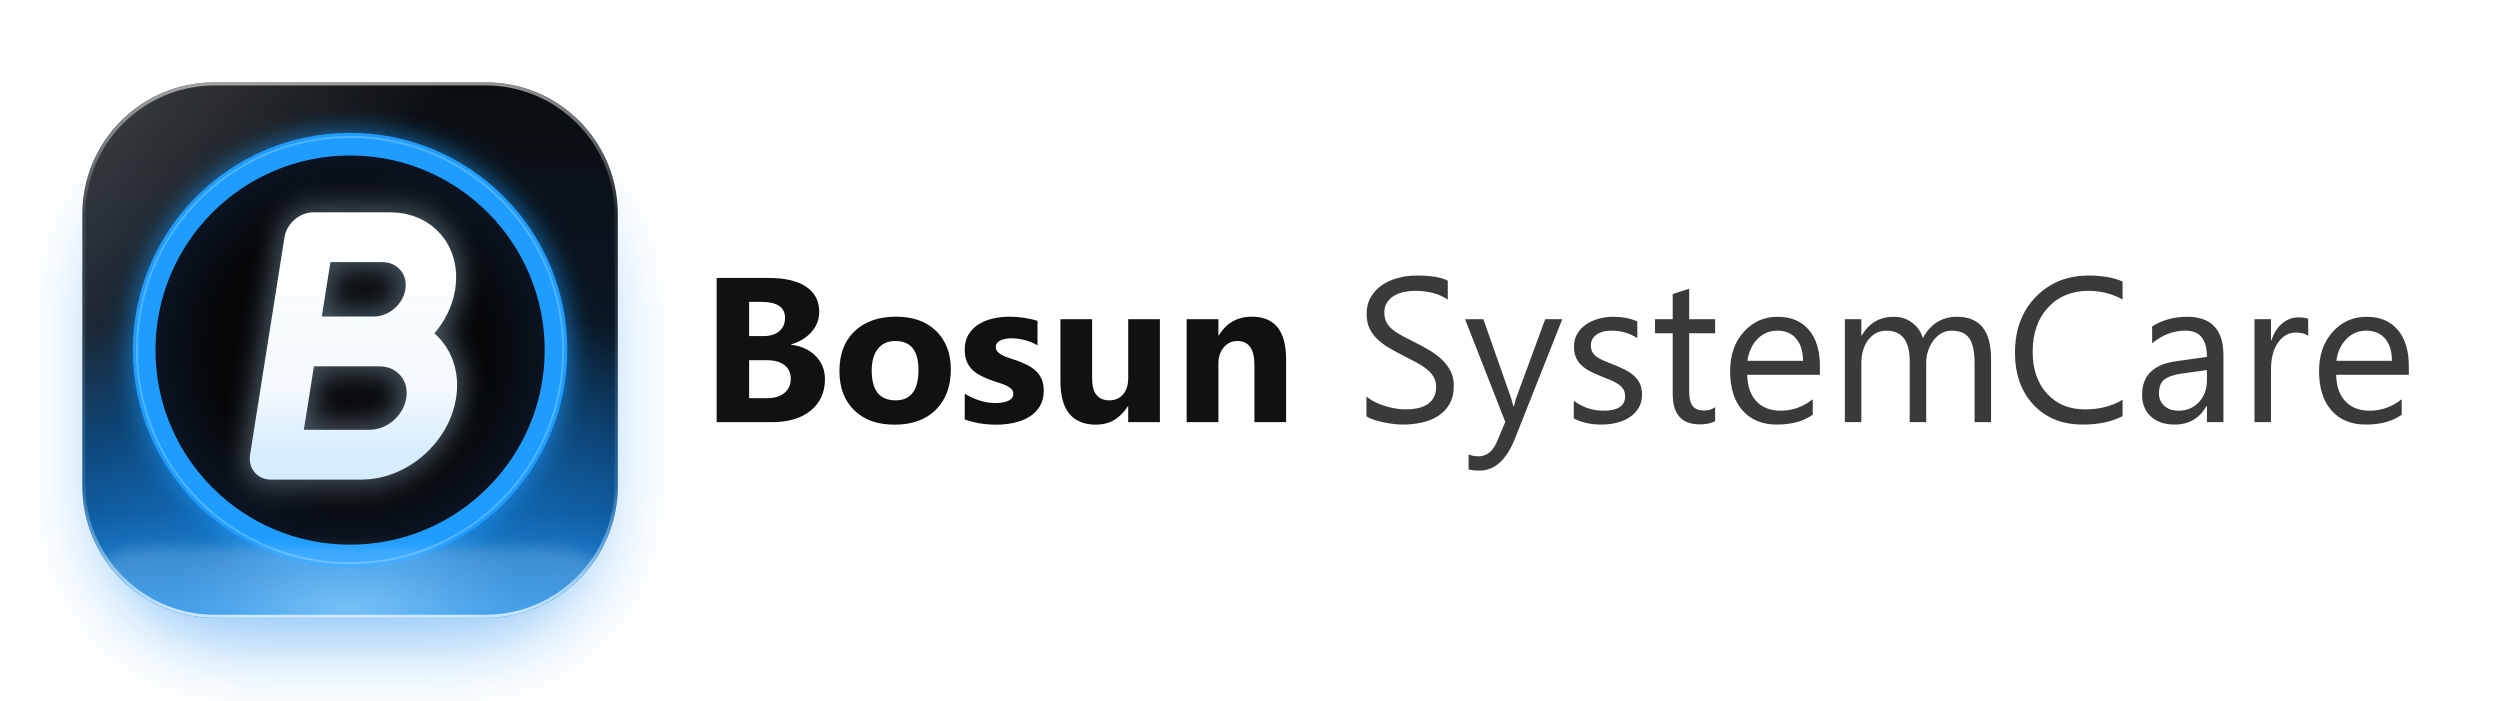
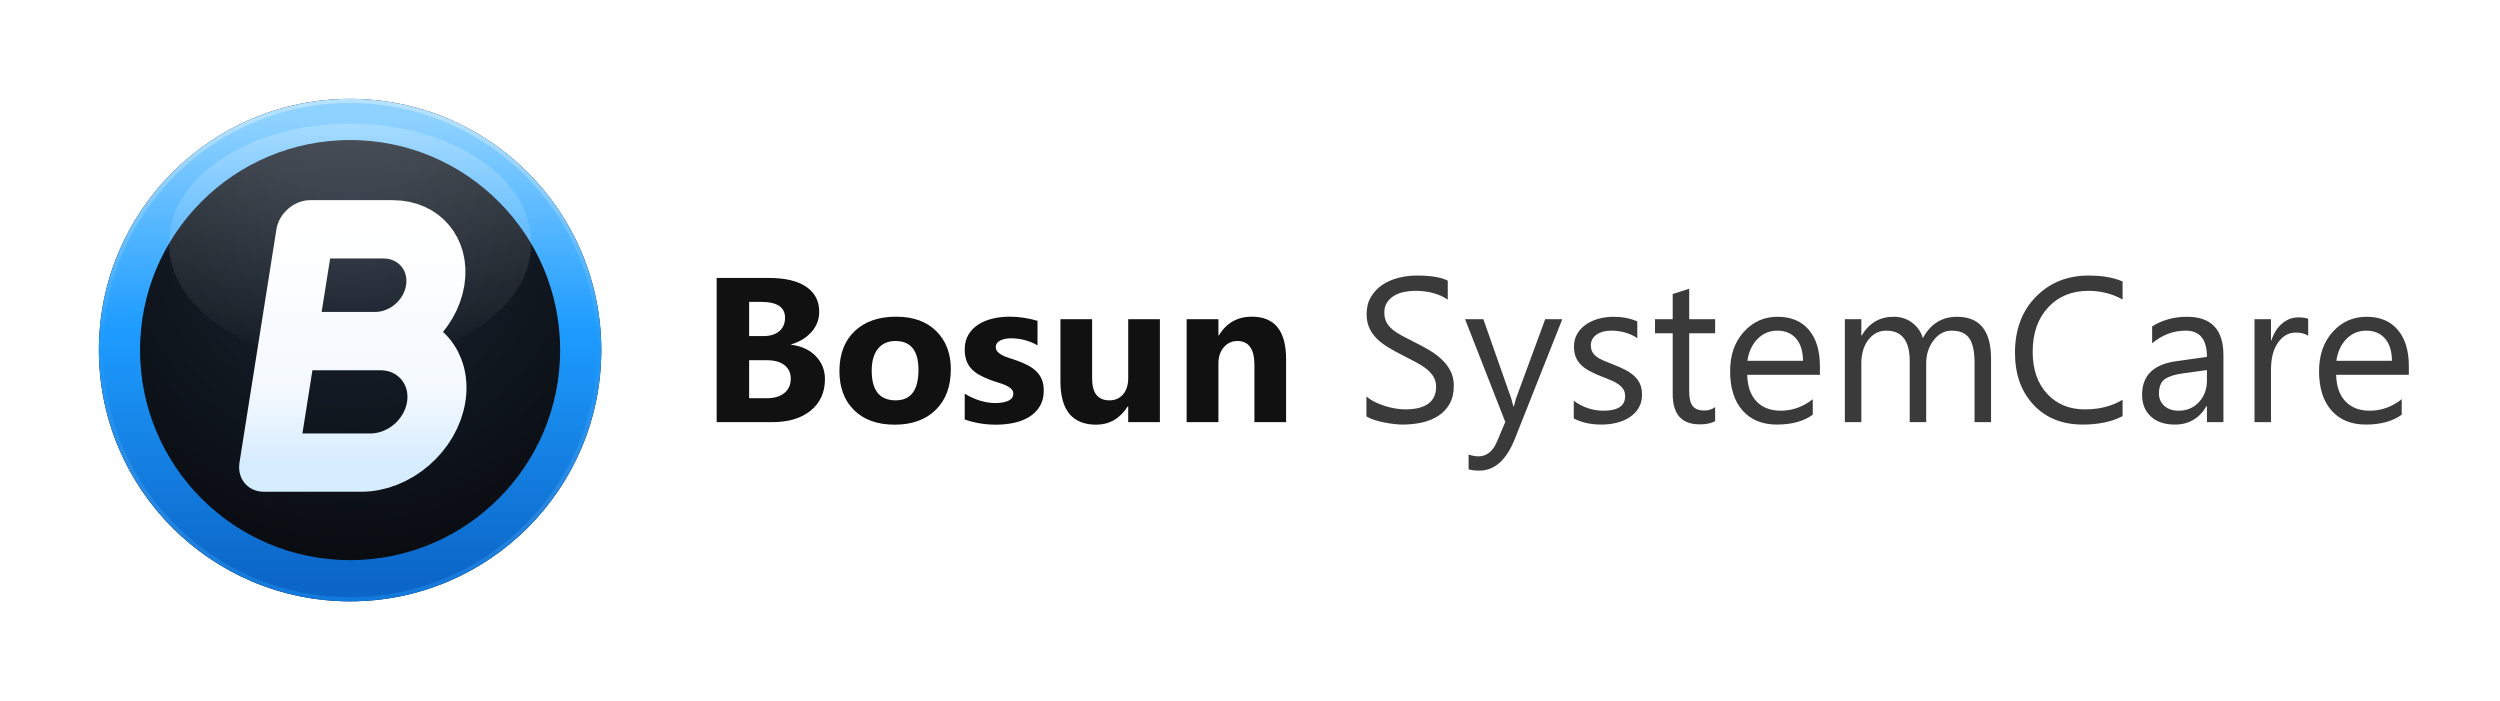
<svg xmlns="http://www.w3.org/2000/svg" viewBox="-40 -40 1214 340">
  <svg x="0" y="0" width="260" height="260" viewBox="0 0 260 260" overflow="visible">
    <defs>
-       <linearGradient id="tile" x1="0" y1="0" x2="0" y2="1">
-         <stop offset="0" stop-color="#0b0d10" />
-         <stop offset=".45" stop-color="#0a1724" />
-         <stop offset=".8" stop-color="#0c4f8c" />
-         <stop offset="1" stop-color="#2a9bf0" />
+       <radialGradient id="disc" cx="130" cy="70" r="200" gradientUnits="userSpaceOnUse">
+         <stop offset="0" stop-color="#1b2532" />
+         <stop offset="1" stop-color="#05070a" />
+       </radialGradient>
+       <linearGradient id="ring" x1="0" y1="0" x2="0" y2="1">
+         <stop offset="0" stop-color="#8ed2ff" />
+         <stop offset=".45" stop-color="#1e9cff" />
+         <stop offset="1" stop-color="#0b66c8" />
      </linearGradient>
-       <radialGradient id="bottomglow" cx=".5" cy="1.05" r=".75">
-         <stop offset="0" stop-color="#7cc8ff" stop-opacity=".9" />
-         <stop offset=".45" stop-color="#1a86e0" stop-opacity=".45" />
-         <stop offset="1" stop-color="#1a86e0" stop-opacity="0" />
-       </radialGradient>
+       <linearGradient id="gloss" x1="0" y1="0" x2="0" y2="1">
+         <stop offset="0" stop-color="#fff" stop-opacity=".22" />
+         <stop offset="1" stop-color="#fff" stop-opacity="0" />
+       </linearGradient>
      <linearGradient id="rim" x1="0" y1="0" x2="0" y2="1">
-         <stop offset="0" stop-color="#fff" stop-opacity=".55" />
-         <stop offset=".25" stop-color="#fff" stop-opacity=".08" />
-         <stop offset=".75" stop-color="#9fd6ff" stop-opacity=".15" />
-         <stop offset="1" stop-color="#d8eeff" stop-opacity=".9" />
+         <stop offset="0" stop-color="#fff" stop-opacity=".35" />
+         <stop offset=".5" stop-color="#fff" stop-opacity="0" />
+         <stop offset="1" stop-color="#1e9cff" stop-opacity=".35" />
      </linearGradient>
-       <linearGradient id="sheen" x1="0" y1="0" x2="1" y2="1">
-         <stop offset="0" stop-color="#fff" stop-opacity=".22" />
-         <stop offset=".35" stop-color="#fff" stop-opacity="0" />
-       </linearGradient>
-       <radialGradient id="core" cx=".5" cy=".5" r=".5">
-         <stop offset=".7" stop-color="#050608" />
-         <stop offset="1" stop-color="#0a1420" />
-       </radialGradient>
-       <linearGradient id="glyph" x1="0" y1="0" x2="0" y2="1">
-         <stop offset="0" stop-color="#ffffff" />
+       <linearGradient id="glyph" x1="0" y1="82" x2="0" y2="178" gradientUnits="userSpaceOnUse">
+         <stop offset="0" stop-color="#fff" />
        <stop offset=".7" stop-color="#f4f9ff" />
        <stop offset="1" stop-color="#d6ecff" />
      </linearGradient>
-       <filter id="blur18" x="-50%" y="-50%" width="200%" height="200%">
-         <feGaussianBlur stdDeviation="18" />
-       </filter>
-       <filter id="blur6" x="-50%" y="-50%" width="200%" height="200%">
-         <feGaussianBlur stdDeviation="6" />
-       </filter>
-       <filter id="blur3" x="-50%" y="-50%" width="200%" height="200%">
-         <feGaussianBlur stdDeviation="3" />
-       </filter>
-       <clipPath id="tc">
-         <rect width="260" height="260" rx="64" />
-       </clipPath>
    </defs>
-     <rect x="10" y="40" width="240" height="230" rx="64" fill="#1a8cf0" opacity=".55" filter="url(#blur18)" />
-     <g clip-path="url(#tc)">
-       <rect width="260" height="260" fill="url(#tile)" />
-       <rect width="260" height="260" fill="url(#bottomglow)" />
-       <rect width="260" height="260" fill="url(#sheen)" />
-       <circle cx="130" cy="130" r="100" fill="none" stroke="#1e9bff" stroke-width="14" opacity=".6" filter="url(#blur6)" />
-       <circle cx="130" cy="130" r="95" fill="url(#core)" />
-       <circle cx="130" cy="130" r="100" fill="none" stroke="#1e9cff" stroke-width="11" />
-       <circle cx="130" cy="130" r="103.5" fill="none" stroke="#7fcbff" stroke-width="1" opacity=".5" />
-       <g transform="translate(136 128) scale(1.10) skewX(-9) translate(-141 -130)">
-         <path d="M110 178V82h34a23 23 0 0 1 0 46h-34h40a25 25 0 0 1 0 50z" fill="none" stroke="#bfe3ff" stroke-width="28" stroke-linejoin="round" opacity=".35" filter="url(#blur6)" />
-         <path d="M110 178V82h34a23 23 0 0 1 0 46h-34h40a25 25 0 0 1 0 50z" fill="none" stroke="url(#glyph)" stroke-width="22" stroke-linejoin="round" stroke-linecap="round" />
-       </g>
+     <circle cx="130" cy="130" r="122" fill="url(#disc)" />
+     <circle cx="130" cy="130" r="112" fill="none" stroke="url(#ring)" stroke-width="20" />
+     <ellipse cx="130" cy="78" rx="88" ry="58" fill="url(#gloss)" />
+     <circle cx="130" cy="130" r="121" fill="none" stroke="url(#rim)" stroke-width="2" />
+     <g transform="translate(136 128) scale(1.18) skewX(-9) translate(-141 -130)">
+       <path d="M110 178V82h34a23 23 0 0 1 0 46h-34h40a25 25 0 0 1 0 50z" fill="none" stroke="url(#glyph)" stroke-width="24" stroke-linejoin="round" />
    </g>
-     <rect x=".75" y=".75" width="258.5" height="258.5" rx="63.5" fill="none" stroke="url(#rim)" stroke-width="1.5" />
-     <rect x="4" y="226" width="252" height="34" rx="30" fill="#e6f4ff" opacity=".18" filter="url(#blur3)" clip-path="url(#tc)" />
  </svg>
  <path fill="#111111" d="M308.008 165.0V94.98H333.496Q345.215 94.98 351.514 99.277Q357.812 103.574 357.812 111.387Q357.812 117.051 353.979 121.299Q350.146 125.547 344.189 127.207V127.402Q351.66 128.33 356.128 132.92Q360.596 137.51 360.596 144.102Q360.596 153.721 353.711 159.36Q346.826 165.0 334.912 165.0ZM323.779 106.602V123.203H330.713Q335.596 123.203 338.403 120.835Q341.211 118.467 341.211 114.316Q341.211 106.602 329.688 106.602ZM323.779 134.922V153.379H332.324Q337.793 153.379 340.894 150.84Q343.994 148.301 343.994 143.906Q343.994 139.707 340.942 137.314Q337.891 134.922 332.422 134.922Z M394.434 166.221Q381.934 166.221 374.78 159.214Q367.627 152.207 367.627 140.195Q367.627 127.793 375.049 120.786Q382.471 113.779 395.117 113.779Q407.568 113.779 414.648 120.786Q421.729 127.793 421.729 139.316Q421.729 151.768 414.429 158.994Q407.129 166.221 394.434 166.221ZM394.824 125.596Q389.355 125.596 386.328 129.355Q383.301 133.115 383.301 140.0Q383.301 154.404 394.922 154.404Q406.006 154.404 406.006 139.609Q406.006 125.596 394.824 125.596Z M428.467 163.682V151.182Q432.275 153.477 436.06 154.6Q439.844 155.723 443.213 155.723Q447.314 155.723 449.683 154.6Q452.051 153.477 452.051 151.182Q452.051 149.717 450.977 148.74Q449.902 147.764 448.218 147.031Q446.533 146.299 444.531 145.713Q442.529 145.127 440.674 144.395Q437.695 143.271 435.425 141.978Q433.154 140.684 431.616 138.975Q430.078 137.266 429.272 135.02Q428.467 132.773 428.467 129.697Q428.467 125.498 430.298 122.471Q432.129 119.443 435.181 117.515Q438.232 115.586 442.163 114.683Q446.094 113.779 450.342 113.779Q453.662 113.779 457.08 114.292Q460.498 114.805 463.818 115.781V127.695Q460.889 125.986 457.544 125.132Q454.199 124.277 450.977 124.277Q449.463 124.277 448.12 124.546Q446.777 124.814 445.752 125.327Q444.727 125.84 444.141 126.646Q443.555 127.451 443.555 128.477Q443.555 129.844 444.434 130.82Q445.312 131.797 446.729 132.505Q448.145 133.213 449.878 133.774Q451.611 134.336 453.32 134.922Q456.396 135.996 458.887 137.266Q461.377 138.535 463.159 140.244Q464.941 141.953 465.894 144.248Q466.846 146.543 466.846 149.717Q466.846 154.16 464.917 157.31Q462.988 160.459 459.79 162.437Q456.592 164.414 452.417 165.317Q448.242 166.221 443.75 166.221Q435.498 166.221 428.467 163.682Z M523.242 165.0H507.861V157.383H507.617Q501.904 166.221 492.334 166.221Q474.951 166.221 474.951 145.176V115.0H490.332V143.809Q490.332 154.404 498.73 154.404Q502.881 154.404 505.371 151.499Q507.861 148.594 507.861 143.613V115.0H523.242Z M584.521 165.0H569.141V137.217Q569.141 125.596 560.84 125.596Q556.836 125.596 554.248 128.672Q551.66 131.748 551.66 136.484V165.0H536.23V115.0H551.66V122.91H551.855Q557.373 113.779 567.92 113.779Q584.521 113.779 584.521 134.385Z" />
  <path fill="#3A3A3A" d=" M623.535 162.168V152.5Q625.195 153.965 627.515 155.137Q629.834 156.309 632.397 157.114Q634.961 157.92 637.549 158.359Q640.137 158.799 642.334 158.799Q649.902 158.799 653.638 155.991Q657.373 153.184 657.373 147.91Q657.373 145.078 656.128 142.979Q654.883 140.879 652.686 139.146Q650.488 137.412 647.485 135.825Q644.482 134.238 641.016 132.48Q637.354 130.625 634.18 128.721Q631.006 126.816 628.662 124.521Q626.318 122.227 624.976 119.321Q623.633 116.416 623.633 112.51Q623.633 107.725 625.732 104.185Q627.832 100.645 631.25 98.35Q634.668 96.055 639.038 94.932Q643.408 93.809 647.949 93.809Q658.301 93.809 663.037 96.299V105.527Q656.836 101.23 647.119 101.23Q644.434 101.23 641.748 101.792Q639.062 102.354 636.963 103.623Q634.863 104.893 633.545 106.895Q632.227 108.896 632.227 111.777Q632.227 114.463 633.228 116.416Q634.229 118.369 636.182 119.98Q638.135 121.592 640.942 123.105Q643.75 124.619 647.412 126.426Q651.172 128.281 654.541 130.332Q657.91 132.383 660.449 134.873Q662.988 137.363 664.478 140.391Q665.967 143.418 665.967 147.324Q665.967 152.5 663.94 156.089Q661.914 159.678 658.472 161.924Q655.029 164.17 650.537 165.171Q646.045 166.172 641.064 166.172Q639.404 166.172 636.963 165.903Q634.521 165.635 631.982 165.122Q629.443 164.609 627.173 163.853Q624.902 163.096 623.535 162.168Z M718.652 115.0 695.654 173.008Q689.502 188.535 678.369 188.535Q675.244 188.535 673.145 187.9V180.723Q675.732 181.602 677.881 181.602Q683.936 181.602 686.963 174.375L690.967 164.902L671.436 115.0H680.322L693.848 153.477Q694.092 154.209 694.873 157.285H695.166Q695.41 156.113 696.143 153.574L710.352 115.0Z M724.219 163.193V154.6Q730.762 159.434 738.623 159.434Q749.17 159.434 749.17 152.402Q749.17 150.4 748.267 149.009Q747.363 147.617 745.825 146.543Q744.287 145.469 742.212 144.614Q740.137 143.76 737.744 142.832Q734.424 141.514 731.909 140.171Q729.395 138.828 727.71 137.144Q726.025 135.459 725.171 133.311Q724.316 131.162 724.316 128.281Q724.316 124.766 725.928 122.056Q727.539 119.346 730.225 117.515Q732.91 115.684 736.353 114.756Q739.795 113.828 743.457 113.828Q749.951 113.828 755.078 116.074V124.18Q749.561 120.566 742.383 120.566Q740.137 120.566 738.33 121.079Q736.523 121.592 735.229 122.52Q733.936 123.447 733.228 124.741Q732.52 126.035 732.52 127.598Q732.52 129.551 733.228 130.869Q733.936 132.188 735.303 133.213Q736.67 134.238 738.623 135.068Q740.576 135.898 743.066 136.875Q746.387 138.145 749.023 139.487Q751.66 140.83 753.516 142.515Q755.371 144.199 756.372 146.396Q757.373 148.594 757.373 151.621Q757.373 155.332 755.737 158.066Q754.102 160.801 751.367 162.607Q748.633 164.414 745.068 165.293Q741.504 166.172 737.598 166.172Q729.883 166.172 724.219 163.193Z M792.871 164.512Q790.039 166.074 785.4 166.074Q772.266 166.074 772.266 151.426V121.836H763.672V115.0H772.266V102.793L780.273 100.205V115.0H792.871V121.836H780.273V150.01Q780.273 155.039 781.982 157.188Q783.691 159.336 787.646 159.336Q790.674 159.336 792.871 157.676Z M843.75 142.002H808.447Q808.643 150.352 812.939 154.893Q817.236 159.434 824.756 159.434Q833.203 159.434 840.283 153.867V161.387Q833.691 166.172 822.852 166.172Q812.256 166.172 806.201 159.36Q800.146 152.549 800.146 140.195Q800.146 128.525 806.763 121.177Q813.379 113.828 823.193 113.828Q833.008 113.828 838.379 120.176Q843.75 126.523 843.75 137.803ZM835.547 135.215Q835.498 128.281 832.202 124.424Q828.906 120.566 823.047 120.566Q817.383 120.566 813.428 124.619Q809.473 128.672 808.545 135.215Z M926.855 165.0H918.848V136.289Q918.848 127.988 916.284 124.277Q913.721 120.566 907.666 120.566Q902.539 120.566 898.95 125.254Q895.361 129.941 895.361 136.484V165.0H887.354V135.312Q887.354 120.566 875.977 120.566Q870.703 120.566 867.285 124.985Q863.867 129.404 863.867 136.484V165.0H855.859V115.0H863.867V122.91H864.062Q869.385 113.828 879.59 113.828Q884.717 113.828 888.525 116.685Q892.334 119.541 893.75 124.18Q899.316 113.828 910.352 113.828Q926.855 113.828 926.855 134.189Z M990.723 162.07Q982.959 166.172 971.387 166.172Q956.445 166.172 947.461 156.553Q938.477 146.934 938.477 131.309Q938.477 114.512 948.584 104.16Q958.691 93.809 974.219 93.809Q984.18 93.809 990.723 96.689V105.43Q983.203 101.23 974.121 101.23Q962.061 101.23 954.565 109.287Q947.07 117.344 947.07 130.82Q947.07 143.613 954.077 151.206Q961.084 158.799 972.461 158.799Q983.008 158.799 990.723 154.111Z M1039.697 165.0H1031.689V157.188H1031.494Q1026.27 166.172 1016.113 166.172Q1008.643 166.172 1004.419 162.217Q1000.195 158.262 1000.195 151.719Q1000.195 137.705 1016.699 135.41L1031.689 133.311Q1031.689 120.566 1021.387 120.566Q1012.354 120.566 1005.078 126.719V118.516Q1012.451 113.828 1022.07 113.828Q1039.697 113.828 1039.697 132.48ZM1031.689 139.707 1019.629 141.367Q1014.062 142.148 1011.23 144.126Q1008.398 146.104 1008.398 151.133Q1008.398 154.795 1011.011 157.114Q1013.623 159.434 1017.969 159.434Q1023.926 159.434 1027.808 155.259Q1031.689 151.084 1031.689 144.688Z M1080.859 123.105Q1078.76 121.494 1074.805 121.494Q1069.678 121.494 1066.235 126.328Q1062.793 131.162 1062.793 139.512V165.0H1054.785V115.0H1062.793V125.303H1062.988Q1064.697 120.029 1068.213 117.075Q1071.729 114.121 1076.074 114.121Q1079.199 114.121 1080.859 114.805Z M1129.736 142.002H1094.434Q1094.629 150.352 1098.926 154.893Q1103.223 159.434 1110.742 159.434Q1119.189 159.434 1126.27 153.867V161.387Q1119.678 166.172 1108.838 166.172Q1098.242 166.172 1092.188 159.36Q1086.133 152.549 1086.133 140.195Q1086.133 128.525 1092.749 121.177Q1099.365 113.828 1109.18 113.828Q1118.994 113.828 1124.365 120.176Q1129.736 126.523 1129.736 137.803ZM1121.533 135.215Q1121.484 128.281 1118.188 124.424Q1114.893 120.566 1109.033 120.566Q1103.369 120.566 1099.414 124.619Q1095.459 128.672 1094.531 135.215Z" />
</svg>
